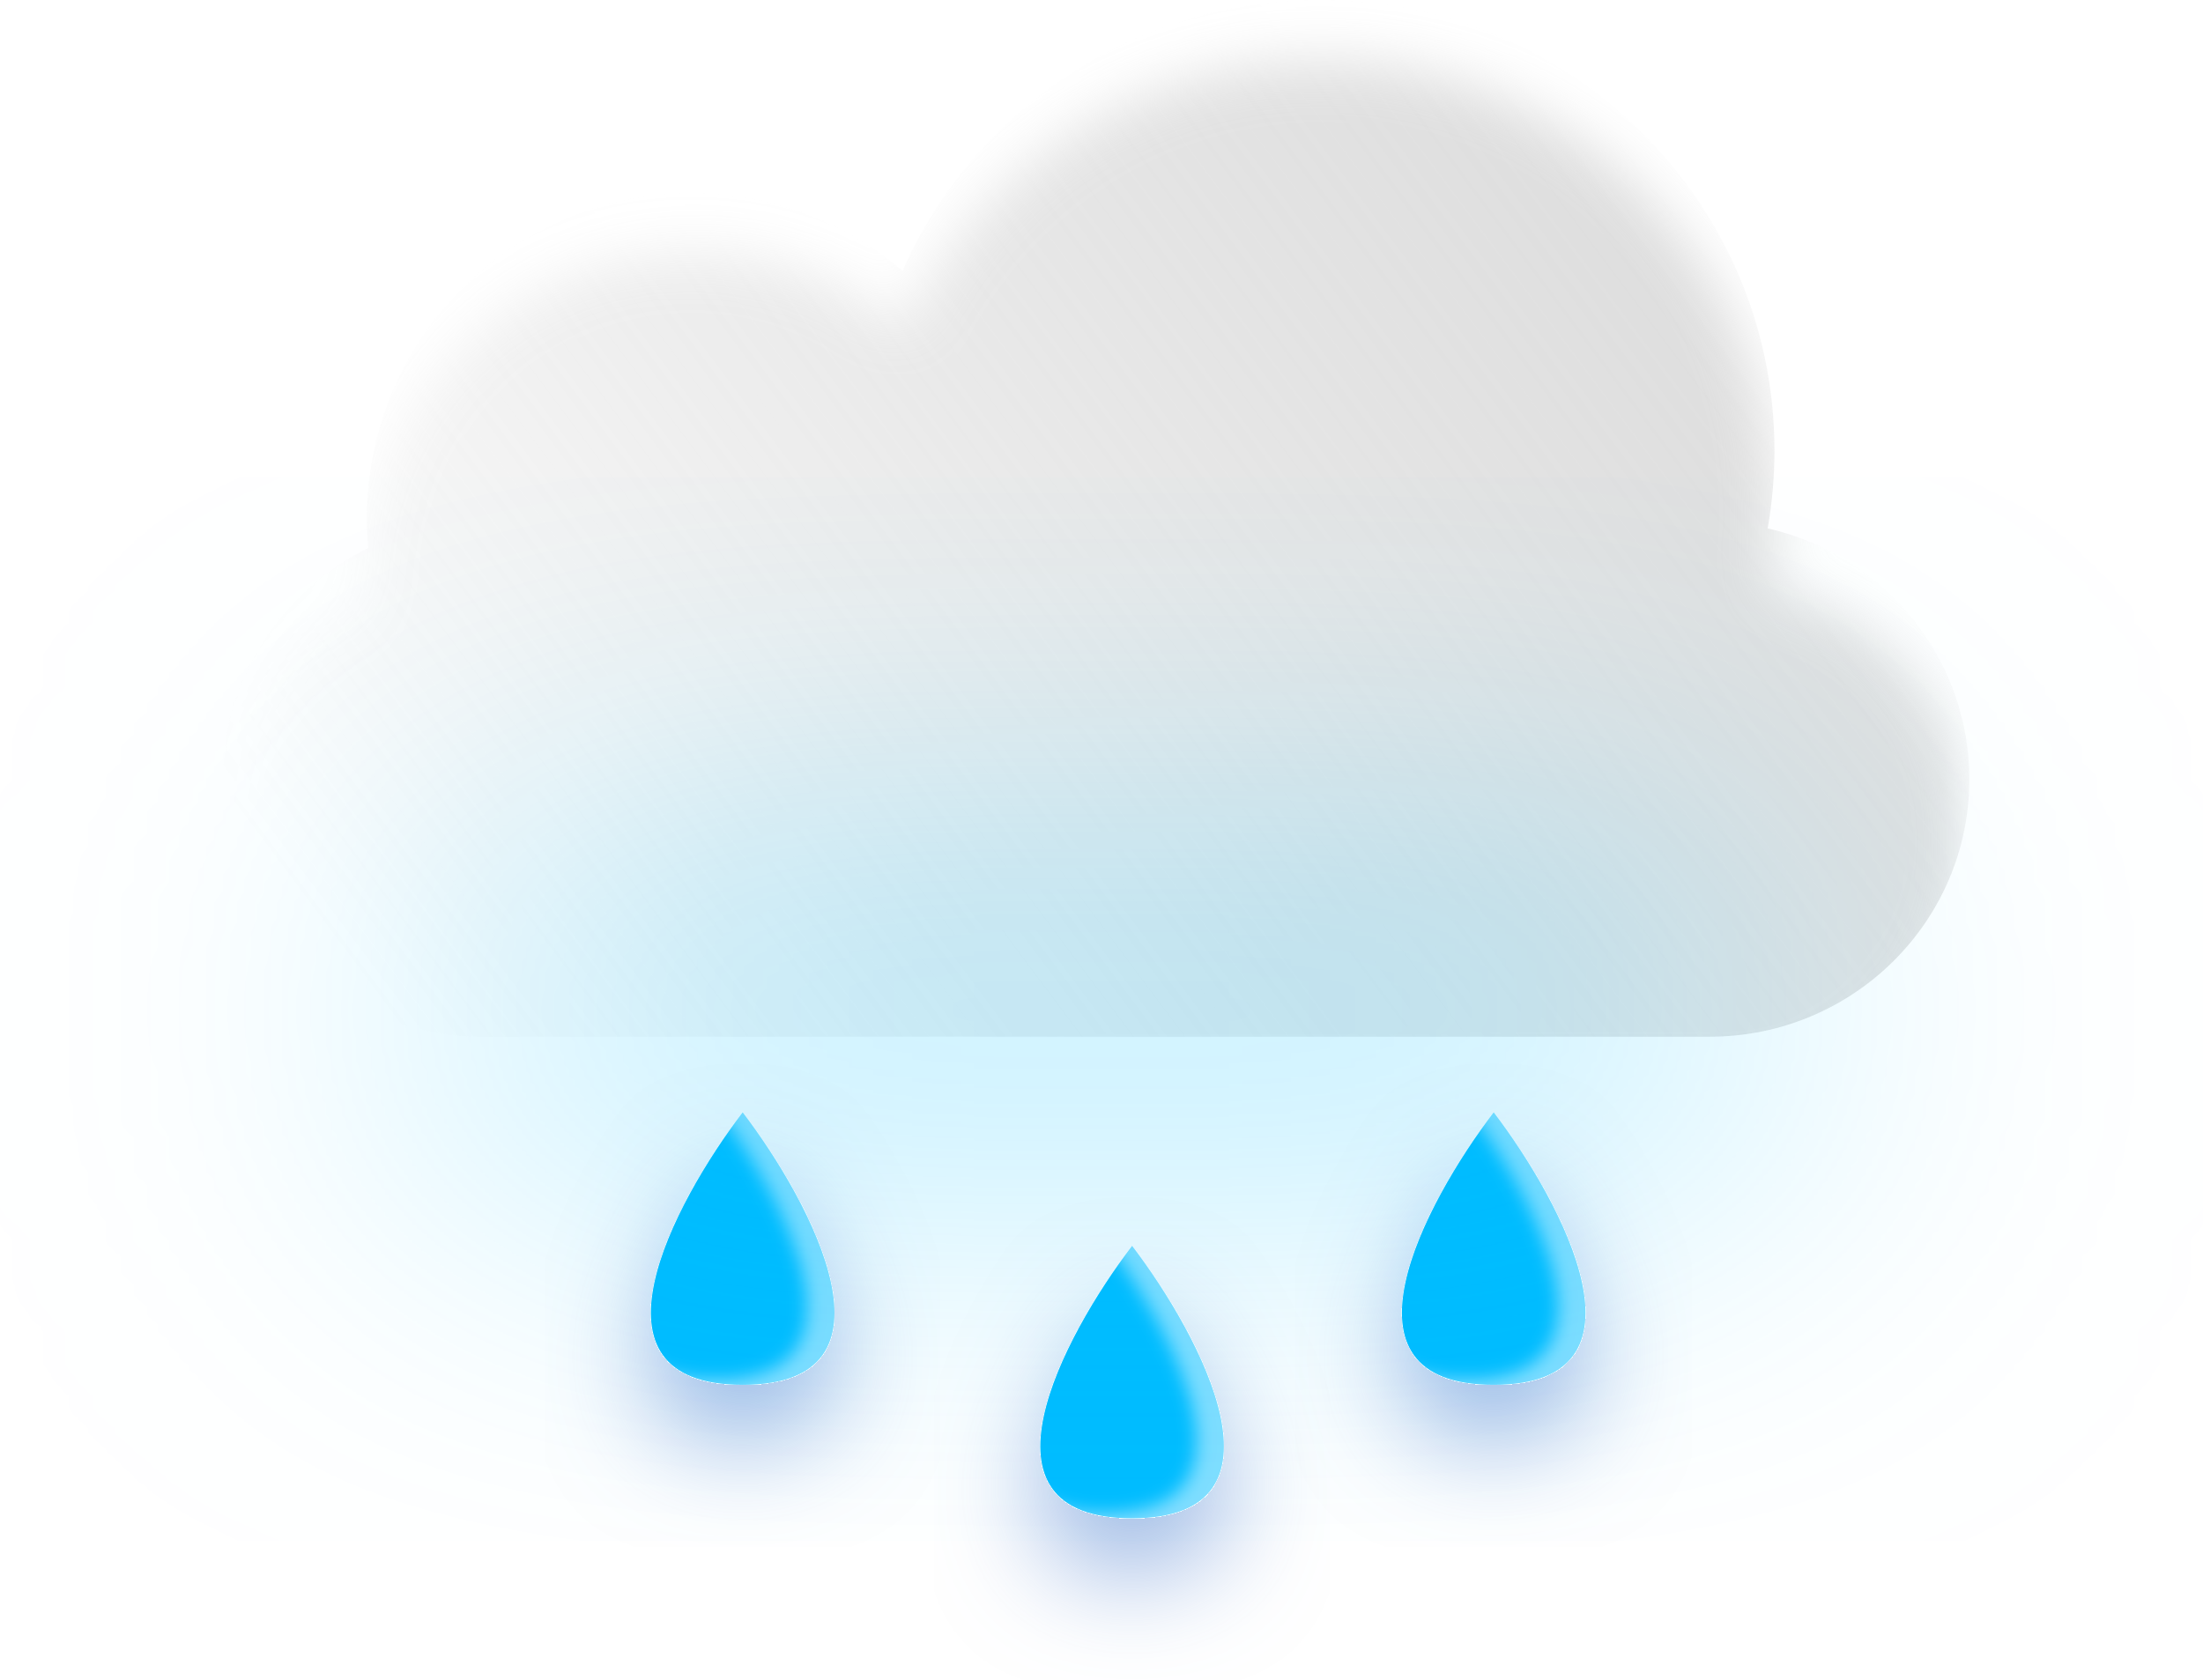
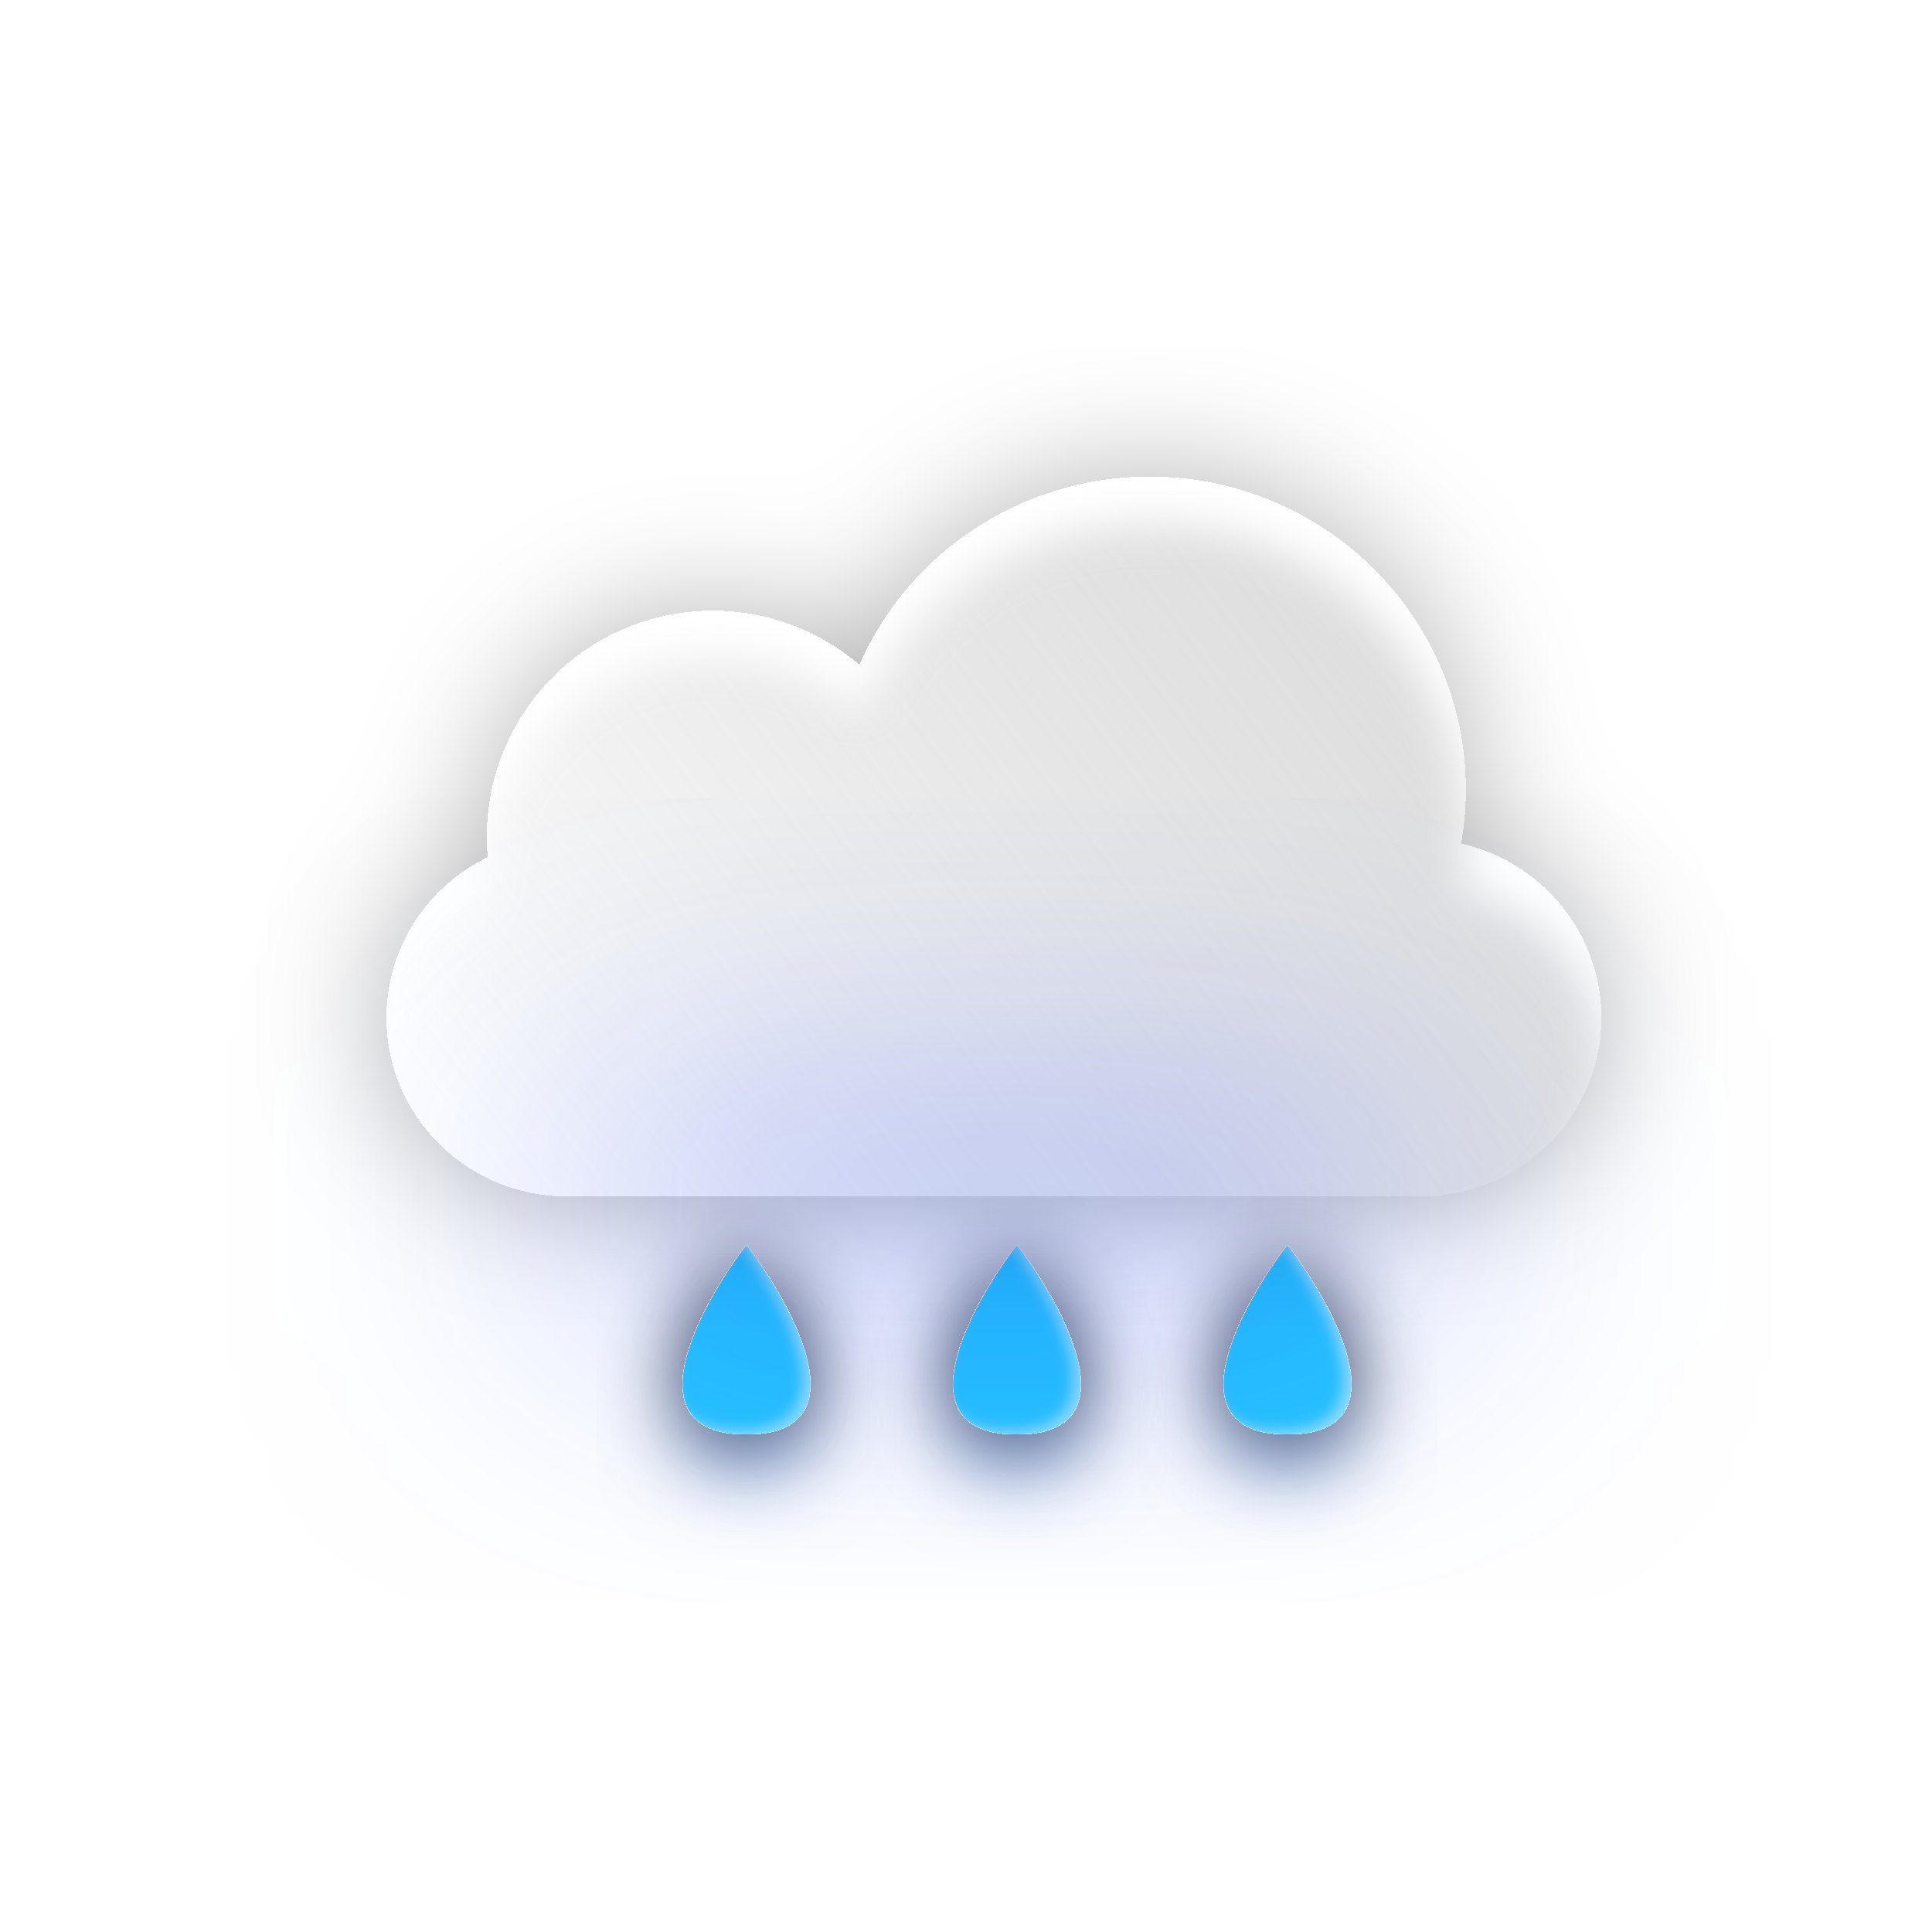
- <svg xmlns="http://www.w3.org/2000/svg" width="396" height="302" viewBox="0 0 396 302" fill="none">
-   <g filter="url(#filter0_di_1_57)">
-     <path d="M133.5 200C121.049 216.333 103.617 249 133.5 249C163.383 249 145.951 216.333 133.5 200Z" fill="#00BCFF" />
+ <svg xmlns="http://www.w3.org/2000/svg" width="450" height="450" viewBox="0 0 450 450" fill="none">
+   <g filter="url(#filter0_ddi_136_49)">
+     <path d="M299.871 290C288.649 304.693 272.938 334.08 299.871 334.08C326.804 334.08 311.093 304.693 299.871 290Z" fill="#29C6FF" />
  </g>
-   <g filter="url(#filter1_di_1_57)">
-     <path d="M203.5 224C191.049 240.333 173.617 273 203.5 273C233.383 273 215.951 240.333 203.5 224Z" fill="#00BCFF" />
+   <g filter="url(#filter1_ddi_136_49)">
+     <path d="M236.871 290C225.649 304.693 209.938 334.08 236.871 334.08C263.804 334.08 248.093 304.693 236.871 290Z" fill="#29C6FF" />
  </g>
-   <g filter="url(#filter2_di_1_57)">
-     <path d="M268.5 200C256.049 216.333 238.617 249 268.5 249C298.383 249 280.951 216.333 268.5 200Z" fill="#00BCFF" />
+   <g filter="url(#filter2_ddi_136_49)">
+     <path d="M173.871 290C162.649 304.693 146.938 334.08 173.871 334.08C200.804 334.08 185.093 304.693 173.871 290Z" fill="#29C6FF" />
  </g>
-   <g filter="url(#filter4_i_1_57)">
-     <path d="M317.747 95.008C318.549 90.455 318.967 85.77 318.967 80.989C318.967 36.26 282.369 0 237.223 0C203.661 0 174.823 20.04 162.234 48.701C152.035 39.977 138.801 34.709 124.339 34.709C92.092 34.709 65.95 60.897 65.95 93.201C65.95 95 66.031 96.78 66.19 98.538C50.68 106.065 40 121.858 40 140.124C40 165.683 60.913 186.403 86.711 186.403H307.289C333.087 186.403 354 165.683 354 140.124C354 118.126 338.51 99.713 317.747 95.008Z" fill="url(#paint0_linear_1_57)" />
+   <g filter="url(#filter4_di_136_49)">
+     <path d="M340.326 196.469C341.049 192.373 341.426 188.159 341.426 183.857C341.426 143.619 308.441 111 267.752 111C237.503 111 211.512 129.028 200.166 154.811C190.974 146.963 179.047 142.225 166.012 142.225C136.949 142.225 113.388 165.783 113.388 194.844C113.388 196.462 113.461 198.063 113.604 199.644C99.626 206.416 90 220.624 90 237.055C90 260.048 108.848 278.688 132.099 278.688H330.901C354.152 278.688 373 260.048 373 237.055C373 217.266 359.039 200.702 340.326 196.469Z" fill="url(#paint0_linear_136_49)" shape-rendering="crispEdges" />
  </g>
-   <g opacity="0.5" filter="url(#filter5_f_1_57)">
-     <rect x="78" y="164" width="240" height="35" rx="17.5" fill="#00BCFF" />
+   <g opacity="0.5" filter="url(#filter5_f_136_49)">
+     <rect x="131" y="264" width="204" height="31" rx="15.5" fill="#002FFF" />
  </g>
  <defs>
-     <filter id="filter0_di_1_57" x="98" y="191" width="71" height="87" filterUnits="userSpaceOnUse" color-interpolation-filters="sRGB">
+     <filter id="filter0_ddi_136_49" x="265" y="270" width="69.742" height="93.08" filterUnits="userSpaceOnUse" color-interpolation-filters="sRGB">
      <feFlood flood-opacity="0" result="BackgroundImageFix" />
      <feColorMatrix in="SourceAlpha" type="matrix" values="0 0 0 0 0 0 0 0 0 0 0 0 0 0 0 0 0 0 127 0" result="hardAlpha" />
      <feOffset dy="10" />
      <feGaussianBlur stdDeviation="9.5" />
      <feComposite in2="hardAlpha" operator="out" />
      <feColorMatrix type="matrix" values="0 0 0 0 0.239 0 0 0 0 0.452 0 0 0 0 0.794 0 0 0 0.5 0" />
-       <feBlend mode="normal" in2="BackgroundImageFix" result="effect1_dropShadow_1_57" />
-       <feBlend mode="normal" in="SourceGraphic" in2="effect1_dropShadow_1_57" result="shape" />
+       <feBlend mode="normal" in2="BackgroundImageFix" result="effect1_dropShadow_136_49" />
      <feColorMatrix in="SourceAlpha" type="matrix" values="0 0 0 0 0 0 0 0 0 0 0 0 0 0 0 0 0 0 127 0" result="hardAlpha" />
-       <feOffset dx="-5" dy="-1" />
+       <feOffset />
+       <feGaussianBlur stdDeviation="10" />
+       <feComposite in2="hardAlpha" operator="out" />
+       <feColorMatrix type="matrix" values="0 0 0 0 0 0 0 0 0 0 0 0 0 0 0 0 0 0 0.7 0" />
+       <feBlend mode="normal" in2="effect1_dropShadow_136_49" result="effect2_dropShadow_136_49" />
+       <feBlend mode="normal" in="SourceGraphic" in2="effect2_dropShadow_136_49" result="shape" />
+       <feColorMatrix in="SourceAlpha" type="matrix" values="0 0 0 0 0 0 0 0 0 0 0 0 0 0 0 0 0 0 127 0" result="hardAlpha" />
+       <feOffset dx="-2" dy="-1" />
      <feGaussianBlur stdDeviation="1.5" />
      <feComposite in2="hardAlpha" operator="arithmetic" k2="-1" k3="1" />
      <feColorMatrix type="matrix" values="0 0 0 0 1 0 0 0 0 1 0 0 0 0 1 0 0 0 0.5 0" />
-       <feBlend mode="normal" in2="shape" result="effect2_innerShadow_1_57" />
+       <feBlend mode="normal" in2="shape" result="effect3_innerShadow_136_49" />
    </filter>
-     <filter id="filter1_di_1_57" x="168" y="215" width="71" height="87" filterUnits="userSpaceOnUse" color-interpolation-filters="sRGB">
+     <filter id="filter1_ddi_136_49" x="202" y="270" width="69.742" height="93.08" filterUnits="userSpaceOnUse" color-interpolation-filters="sRGB">
      <feFlood flood-opacity="0" result="BackgroundImageFix" />
      <feColorMatrix in="SourceAlpha" type="matrix" values="0 0 0 0 0 0 0 0 0 0 0 0 0 0 0 0 0 0 127 0" result="hardAlpha" />
      <feOffset dy="10" />
      <feGaussianBlur stdDeviation="9.5" />
      <feComposite in2="hardAlpha" operator="out" />
      <feColorMatrix type="matrix" values="0 0 0 0 0.239 0 0 0 0 0.452 0 0 0 0 0.794 0 0 0 0.5 0" />
-       <feBlend mode="normal" in2="BackgroundImageFix" result="effect1_dropShadow_1_57" />
-       <feBlend mode="normal" in="SourceGraphic" in2="effect1_dropShadow_1_57" result="shape" />
+       <feBlend mode="normal" in2="BackgroundImageFix" result="effect1_dropShadow_136_49" />
      <feColorMatrix in="SourceAlpha" type="matrix" values="0 0 0 0 0 0 0 0 0 0 0 0 0 0 0 0 0 0 127 0" result="hardAlpha" />
-       <feOffset dx="-5" dy="-1" />
+       <feOffset />
+       <feGaussianBlur stdDeviation="10" />
+       <feComposite in2="hardAlpha" operator="out" />
+       <feColorMatrix type="matrix" values="0 0 0 0 0 0 0 0 0 0 0 0 0 0 0 0 0 0 0.7 0" />
+       <feBlend mode="normal" in2="effect1_dropShadow_136_49" result="effect2_dropShadow_136_49" />
+       <feBlend mode="normal" in="SourceGraphic" in2="effect2_dropShadow_136_49" result="shape" />
+       <feColorMatrix in="SourceAlpha" type="matrix" values="0 0 0 0 0 0 0 0 0 0 0 0 0 0 0 0 0 0 127 0" result="hardAlpha" />
+       <feOffset dx="-2" dy="-1" />
      <feGaussianBlur stdDeviation="1.5" />
      <feComposite in2="hardAlpha" operator="arithmetic" k2="-1" k3="1" />
      <feColorMatrix type="matrix" values="0 0 0 0 1 0 0 0 0 1 0 0 0 0 1 0 0 0 0.5 0" />
-       <feBlend mode="normal" in2="shape" result="effect2_innerShadow_1_57" />
+       <feBlend mode="normal" in2="shape" result="effect3_innerShadow_136_49" />
    </filter>
-     <filter id="filter2_di_1_57" x="233" y="191" width="71" height="87" filterUnits="userSpaceOnUse" color-interpolation-filters="sRGB">
+     <filter id="filter2_ddi_136_49" x="139" y="270" width="69.742" height="93.08" filterUnits="userSpaceOnUse" color-interpolation-filters="sRGB">
      <feFlood flood-opacity="0" result="BackgroundImageFix" />
      <feColorMatrix in="SourceAlpha" type="matrix" values="0 0 0 0 0 0 0 0 0 0 0 0 0 0 0 0 0 0 127 0" result="hardAlpha" />
      <feOffset dy="10" />
      <feGaussianBlur stdDeviation="9.5" />
      <feComposite in2="hardAlpha" operator="out" />
      <feColorMatrix type="matrix" values="0 0 0 0 0.239 0 0 0 0 0.452 0 0 0 0 0.794 0 0 0 0.5 0" />
-       <feBlend mode="normal" in2="BackgroundImageFix" result="effect1_dropShadow_1_57" />
-       <feBlend mode="normal" in="SourceGraphic" in2="effect1_dropShadow_1_57" result="shape" />
+       <feBlend mode="normal" in2="BackgroundImageFix" result="effect1_dropShadow_136_49" />
      <feColorMatrix in="SourceAlpha" type="matrix" values="0 0 0 0 0 0 0 0 0 0 0 0 0 0 0 0 0 0 127 0" result="hardAlpha" />
-       <feOffset dx="-5" dy="-1" />
+       <feOffset />
+       <feGaussianBlur stdDeviation="10" />
+       <feComposite in2="hardAlpha" operator="out" />
+       <feColorMatrix type="matrix" values="0 0 0 0 0 0 0 0 0 0 0 0 0 0 0 0 0 0 0.7 0" />
+       <feBlend mode="normal" in2="effect1_dropShadow_136_49" result="effect2_dropShadow_136_49" />
+       <feBlend mode="normal" in="SourceGraphic" in2="effect2_dropShadow_136_49" result="shape" />
+       <feColorMatrix in="SourceAlpha" type="matrix" values="0 0 0 0 0 0 0 0 0 0 0 0 0 0 0 0 0 0 127 0" result="hardAlpha" />
+       <feOffset dx="-2" dy="-1" />
      <feGaussianBlur stdDeviation="1.5" />
      <feComposite in2="hardAlpha" operator="arithmetic" k2="-1" k3="1" />
      <feColorMatrix type="matrix" values="0 0 0 0 1 0 0 0 0 1 0 0 0 0 1 0 0 0 0.5 0" />
-       <feBlend mode="normal" in2="shape" result="effect2_innerShadow_1_57" />
+       <feBlend mode="normal" in2="shape" result="effect3_innerShadow_136_49" />
    </filter>
-     <filter id="filter4_i_1_57" x="40" y="0" width="314" height="196.403" filterUnits="userSpaceOnUse" color-interpolation-filters="sRGB">
+     <filter id="filter4_di_136_49" x="60" y="81" width="343" height="227.688" filterUnits="userSpaceOnUse" color-interpolation-filters="sRGB">
      <feFlood flood-opacity="0" result="BackgroundImageFix" />
-       <feBlend mode="normal" in="SourceGraphic" in2="BackgroundImageFix" result="shape" />
+       <feColorMatrix in="SourceAlpha" type="matrix" values="0 0 0 0 0 0 0 0 0 0 0 0 0 0 0 0 0 0 127 0" result="hardAlpha" />
+       <feOffset />
+       <feGaussianBlur stdDeviation="15" />
+       <feComposite in2="hardAlpha" operator="out" />
+       <feColorMatrix type="matrix" values="0 0 0 0 0 0 0 0 0 0 0 0 0 0 0 0 0 0 0.3 0" />
+       <feBlend mode="normal" in2="BackgroundImageFix" result="effect1_dropShadow_136_49" />
+       <feBlend mode="normal" in="SourceGraphic" in2="effect1_dropShadow_136_49" result="shape" />
      <feColorMatrix in="SourceAlpha" type="matrix" values="0 0 0 0 0 0 0 0 0 0 0 0 0 0 0 0 0 0 127 0" result="hardAlpha" />
      <feOffset dy="11" />
      <feGaussianBlur stdDeviation="5" />
      <feComposite in2="hardAlpha" operator="arithmetic" k2="-1" k3="1" />
      <feColorMatrix type="matrix" values="0 0 0 0 1 0 0 0 0 1 0 0 0 0 1 0 0 0 1 0" />
-       <feBlend mode="normal" in2="shape" result="effect1_innerShadow_1_57" />
+       <feBlend mode="normal" in2="shape" result="effect2_innerShadow_136_49" />
    </filter>
-     <filter id="filter5_f_1_57" x="0" y="86" width="396" height="191" filterUnits="userSpaceOnUse" color-interpolation-filters="sRGB">
+     <filter id="filter5_f_136_49" x="53" y="186" width="360" height="187" filterUnits="userSpaceOnUse" color-interpolation-filters="sRGB">
      <feFlood flood-opacity="0" result="BackgroundImageFix" />
      <feBlend mode="normal" in="SourceGraphic" in2="BackgroundImageFix" result="shape" />
-       <feGaussianBlur stdDeviation="39" result="effect1_foregroundBlur_1_57" />
+       <feGaussianBlur stdDeviation="39" result="effect1_foregroundBlur_136_49" />
    </filter>
-     <linearGradient id="paint0_linear_1_57" x1="59.972" y1="169.76" x2="376.746" y2="-67.127" gradientUnits="userSpaceOnUse">
+     <linearGradient id="paint0_linear_136_49" x1="108" y1="263.716" x2="393.119" y2="50.103" gradientUnits="userSpaceOnUse">
      <stop stop-color="white" />
      <stop offset="1" stop-color="#BBBBBB" stop-opacity="0.58" />
    </linearGradient>
  </defs>
</svg>
